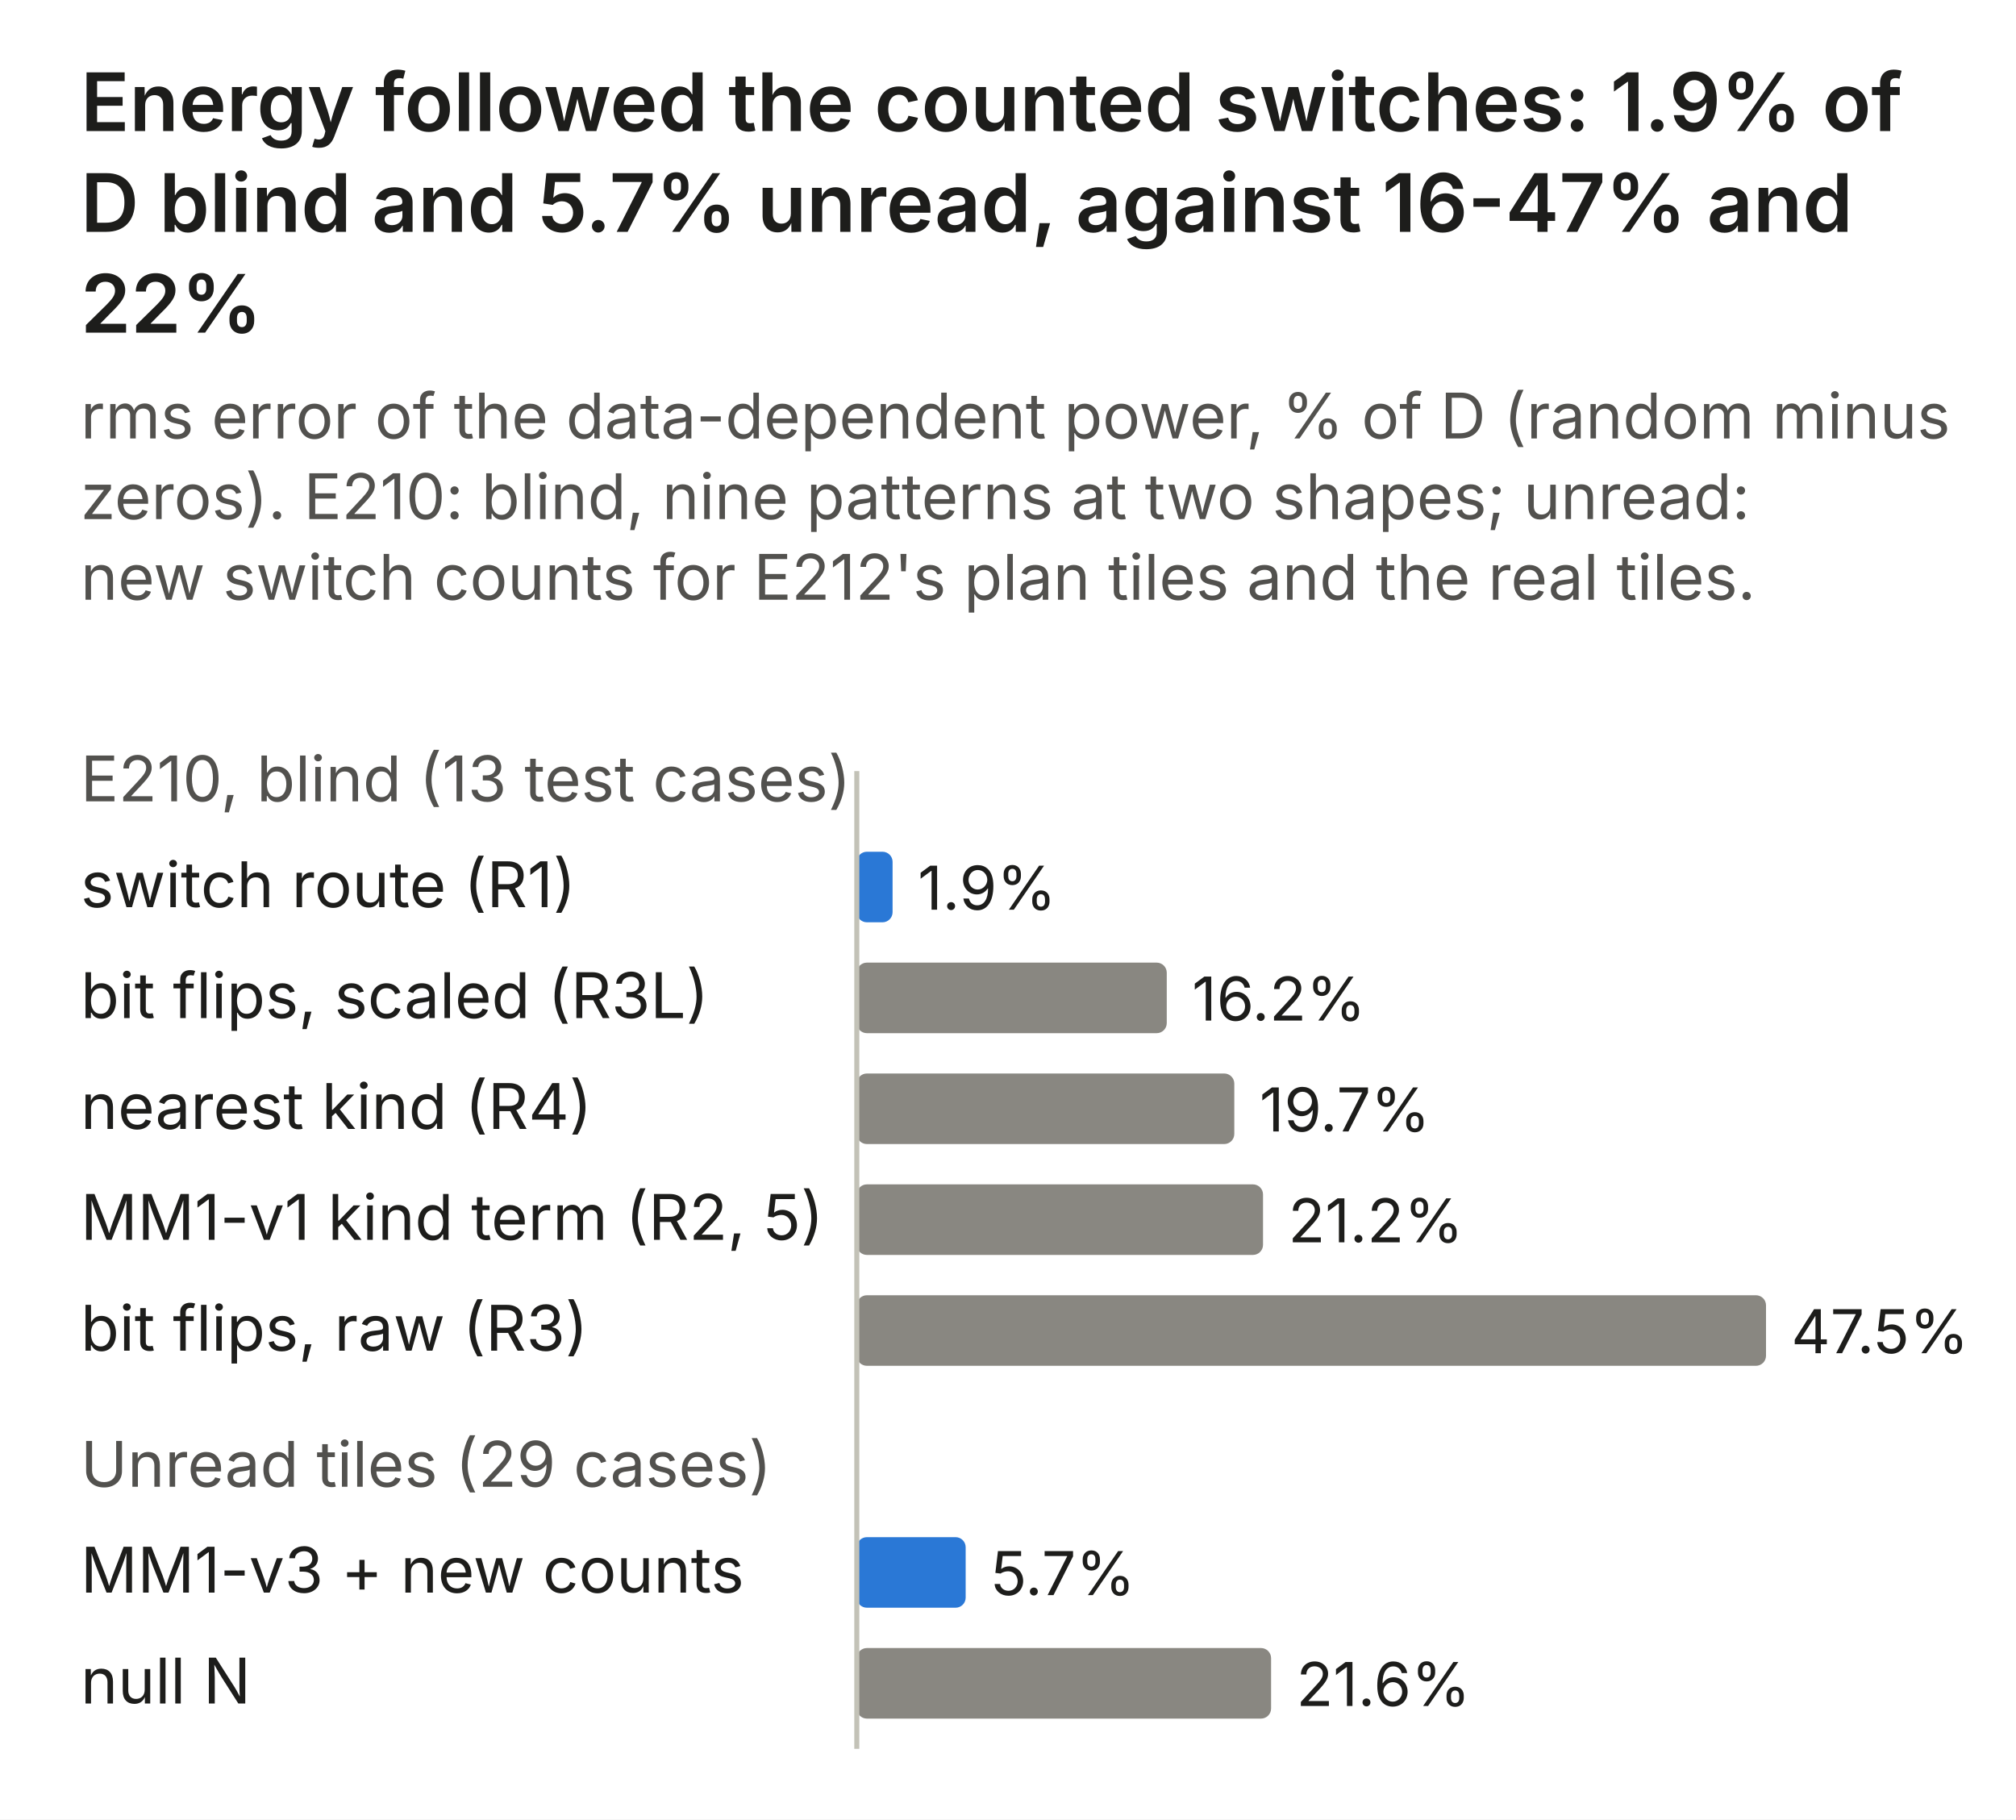
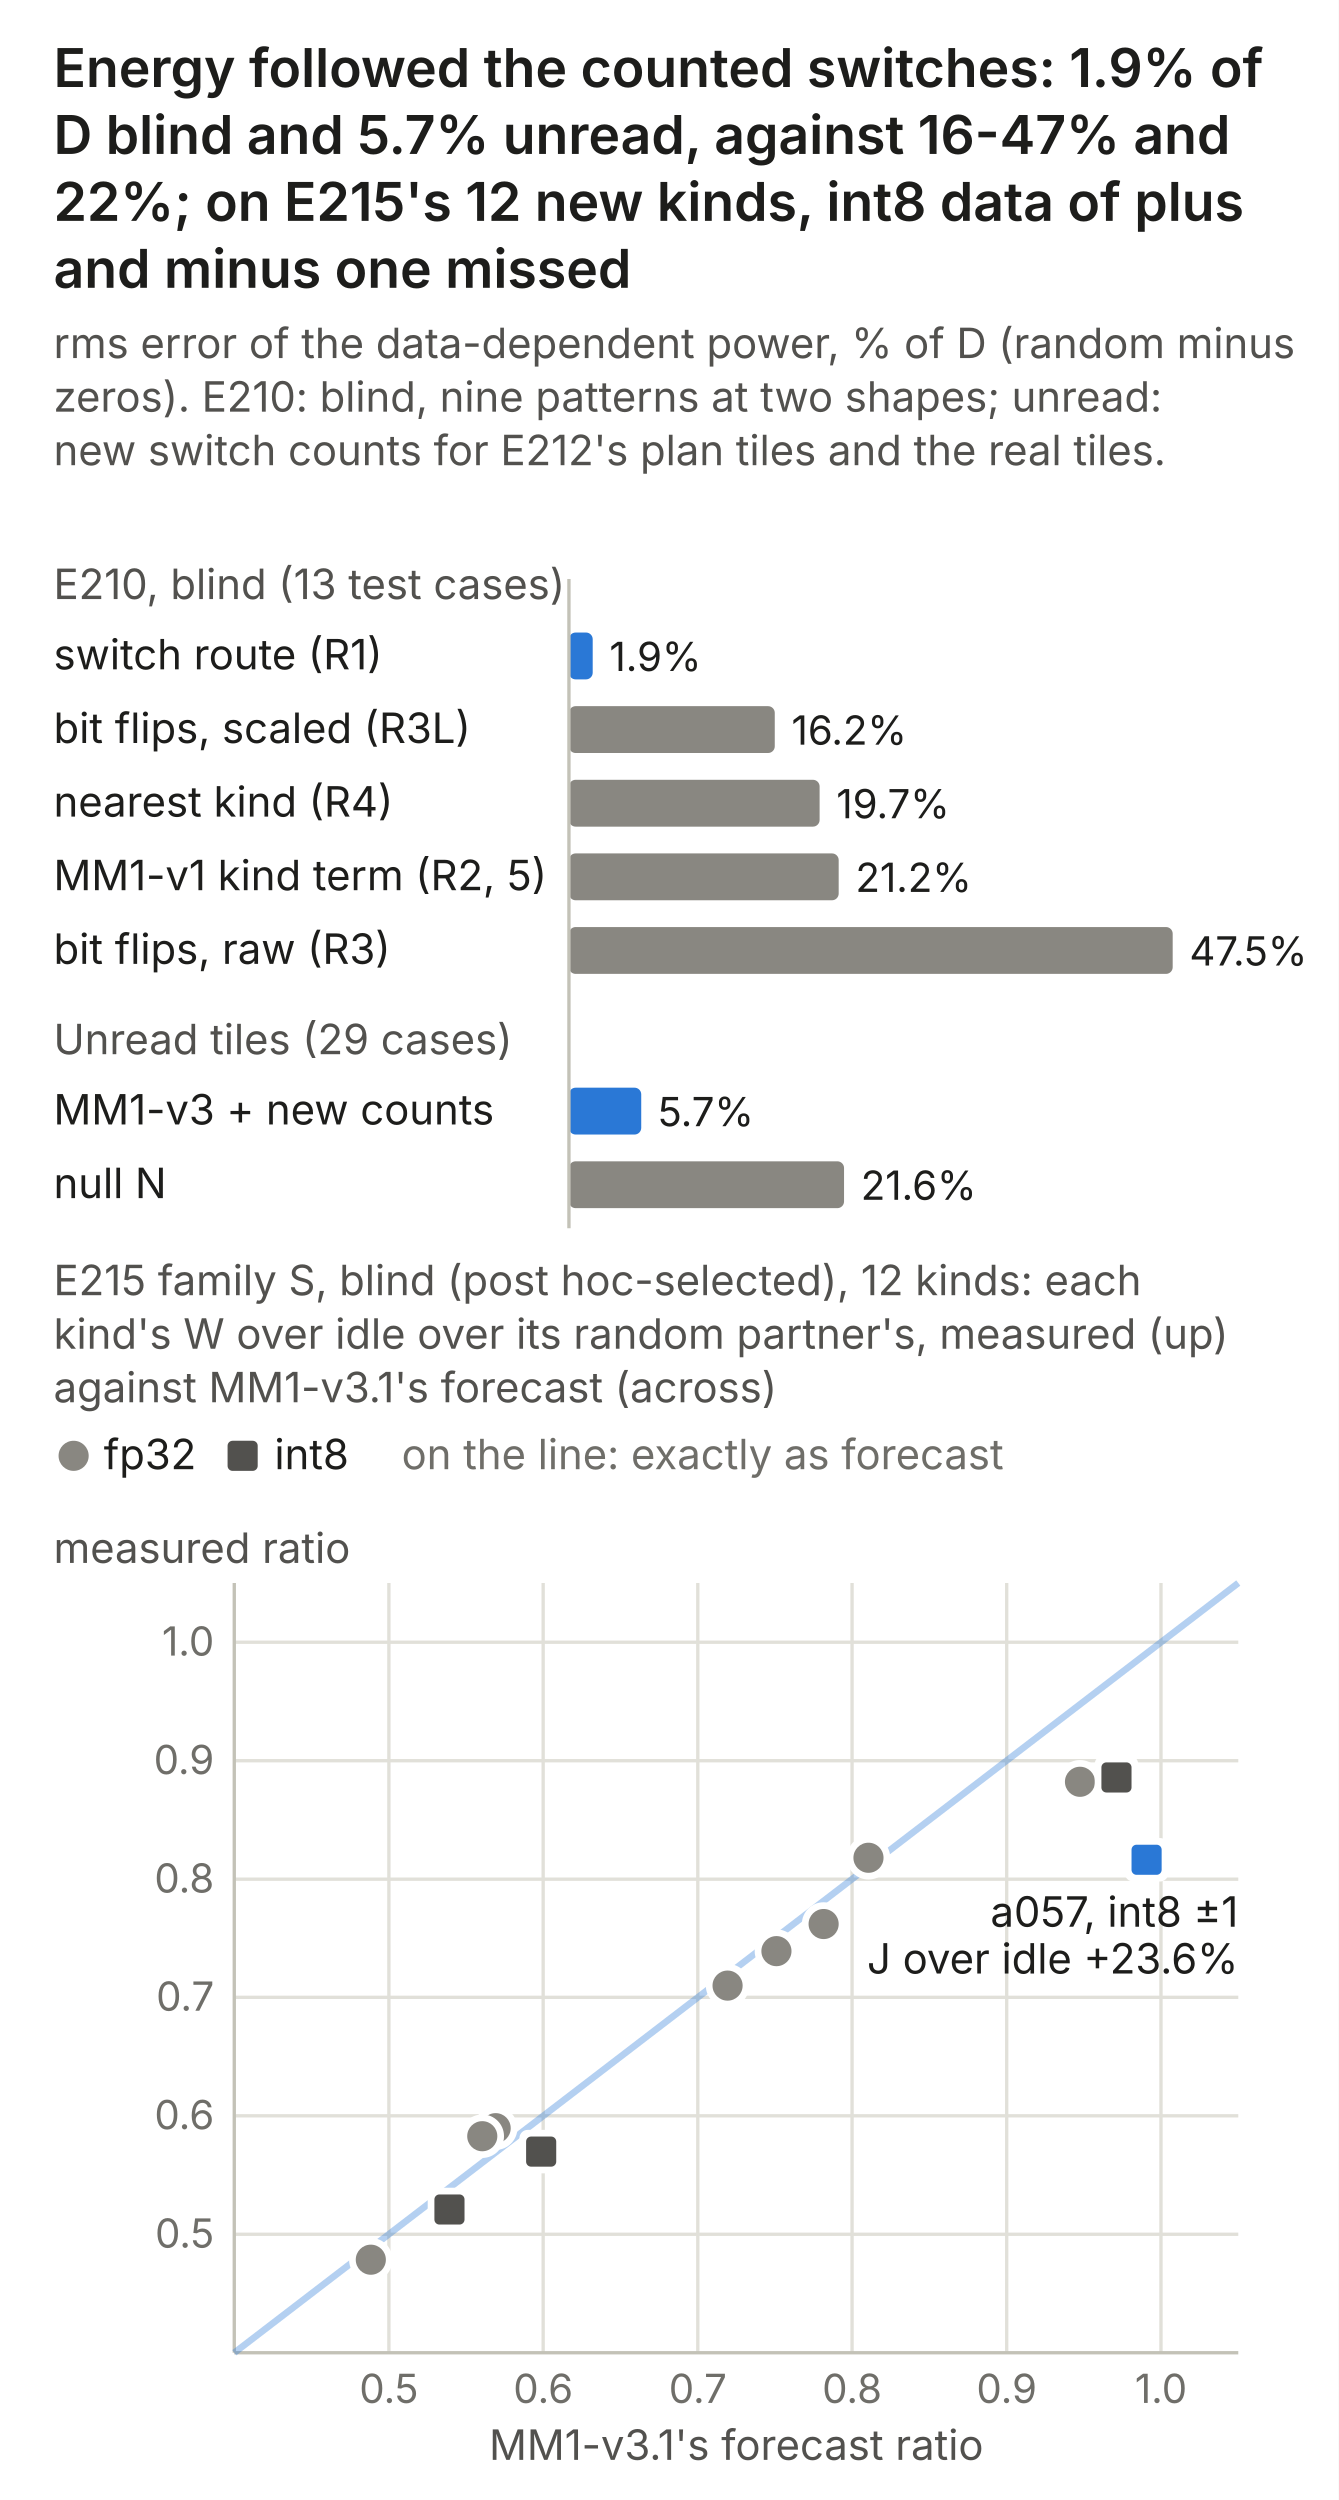
- <svg xmlns="http://www.w3.org/2000/svg" width="400" height="361" viewBox="0 0 400 361" role="img" aria-labelledby="t d" style="max-width:100%;height:auto">
+ <svg xmlns="http://www.w3.org/2000/svg" width="400" height="747" viewBox="0 0 400 747" role="img" aria-labelledby="t d" style="max-width:100%;height:auto">
  <style>
  .bg{fill:#ffffff} .ink{fill:#1d1d1b} .ink2{fill:#52514e} .muted{fill:#6f6e69}
  .grid{stroke:#e1e0d9;stroke-width:1} .base{stroke:#c3c2b7;stroke-width:1}
  .acc{fill:#2a78d6} .accs{stroke:#2a78d6;stroke-width:2} .gry{fill:#898781} .gry2{fill:#52514e} .hol{fill:#ffffff;stroke:#2a78d6;stroke-width:2}
  .holg{fill:#ffffff;stroke:#898781;stroke-width:2} .band{fill:#2a78d6;fill-opacity:0.10} .bandg{fill:#898781;fill-opacity:0.12}
  text{font-family:system-ui,-apple-system,"Segoe UI",sans-serif}
  .t1{font-size:16px;font-weight:600} .t2{font-size:13px} .t3{font-size:12.5px} .tn{font-size:12px;font-variant-numeric:tabular-nums}
  @media (prefers-color-scheme: dark){
    .bg{fill:#1a1a19} .ink{fill:#f0efec} .ink2{fill:#c3c2b7} .muted{fill:#a9a8a0}
    .grid{stroke:#2c2c2a} .base{stroke:#383835}
    .acc{fill:#3987e5} .accs{stroke:#3987e5} .gry{fill:#898781} .gry2{fill:#c3c2b7} .hol{fill:#1a1a19;stroke:#3987e5}
    .holg{fill:#1a1a19;stroke:#898781} .band{fill:#3987e5} .bandg{fill:#898781}
  }
</style>
-   <rect class="bg" x="0" y="0" width="400" height="361" />
+   <rect class="bg" x="0" y="0" width="400" height="747" />
  <text x="16.0" y="26.0" class="t1 ink" text-anchor="start">Energy followed the counted switches: 1.9% of</text>
  <text x="16.0" y="46.0" class="t1 ink" text-anchor="start">D blind and 5.7% unread, against 16-47% and</text>
-   <text x="16.0" y="66.0" class="t1 ink" text-anchor="start">22%</text>
-   <text x="16.0" y="87.0" class="t3 ink2" text-anchor="start">rms error of the data-dependent power, % of D (random minus</text>
-   <text x="16.0" y="103.0" class="t3 ink2" text-anchor="start">zeros). E210: blind, nine patterns at two shapes; unread:</text>
-   <text x="16.0" y="119.0" class="t3 ink2" text-anchor="start">new switch counts for E212's plan tiles and the real tiles.</text>
-   <text x="16.0" y="159.0" class="t3 ink2" text-anchor="start">E210, blind (13 test cases)</text>
-   <text x="16.0" y="180.0" class="t3 ink" text-anchor="start">switch route (R1)</text>
-   <rect class="acc" x="170" y="169" width="7.1" height="14" rx="2" />
-   <text x="182.1" y="180.5" class="tn ink" text-anchor="start">1.9%</text>
-   <text x="16.0" y="202.0" class="t3 ink" text-anchor="start">bit flips, scaled (R3L)</text>
-   <rect class="gry" x="170" y="191" width="61.5" height="14" rx="2" />
-   <text x="236.5" y="202.5" class="tn ink" text-anchor="start">16.2%</text>
-   <text x="16.0" y="224.0" class="t3 ink" text-anchor="start">nearest kind (R4)</text>
-   <rect class="gry" x="170" y="213" width="74.9" height="14" rx="2" />
-   <text x="249.9" y="224.5" class="tn ink" text-anchor="start">19.7%</text>
-   <text x="16.0" y="246.0" class="t3 ink" text-anchor="start">MM1-v1 kind term (R2, 5)</text>
-   <rect class="gry" x="170" y="235" width="80.6" height="14" rx="2" />
-   <text x="255.6" y="246.5" class="tn ink" text-anchor="start">21.2%</text>
-   <text x="16.0" y="268.0" class="t3 ink" text-anchor="start">bit flips, raw (R3)</text>
-   <rect class="gry" x="170" y="257" width="180.4" height="14" rx="2" />
-   <text x="355.4" y="268.5" class="tn ink" text-anchor="start">47.5%</text>
-   <text x="16.0" y="295.0" class="t3 ink2" text-anchor="start">Unread tiles (29 cases)</text>
-   <text x="16.0" y="316.0" class="t3 ink" text-anchor="start">MM1-v3 + new counts</text>
-   <rect class="acc" x="170" y="305" width="21.6" height="14" rx="2" />
-   <text x="196.6" y="316.5" class="tn ink" text-anchor="start">5.7%</text>
-   <text x="16.0" y="338.0" class="t3 ink" text-anchor="start">null N</text>
-   <rect class="gry" x="170" y="327" width="82.2" height="14" rx="2" />
-   <text x="257.2" y="338.5" class="tn ink" text-anchor="start">21.6%</text>
-   <line class="base" x1="170" x2="170" y1="153" y2="347" />
+   <text x="16.0" y="66.0" class="t1 ink" text-anchor="start">22%; on E215's 12 new kinds, int8 data of plus</text>
+   <text x="16.0" y="86.0" class="t1 ink" text-anchor="start">and minus one missed</text>
+   <text x="16.0" y="107.0" class="t3 ink2" text-anchor="start">rms error of the data-dependent power, % of D (random minus</text>
+   <text x="16.0" y="123.0" class="t3 ink2" text-anchor="start">zeros). E210: blind, nine patterns at two shapes; unread:</text>
+   <text x="16.0" y="139.0" class="t3 ink2" text-anchor="start">new switch counts for E212's plan tiles and the real tiles.</text>
+   <text x="16.0" y="179.0" class="t3 ink2" text-anchor="start">E210, blind (13 test cases)</text>
+   <text x="16.0" y="200.0" class="t3 ink" text-anchor="start">switch route (R1)</text>
+   <rect class="acc" x="170" y="189" width="7.1" height="14" rx="2" />
+   <text x="182.1" y="200.5" class="tn ink" text-anchor="start">1.9%</text>
+   <text x="16.0" y="222.0" class="t3 ink" text-anchor="start">bit flips, scaled (R3L)</text>
+   <rect class="gry" x="170" y="211" width="61.5" height="14" rx="2" />
+   <text x="236.5" y="222.5" class="tn ink" text-anchor="start">16.2%</text>
+   <text x="16.0" y="244.0" class="t3 ink" text-anchor="start">nearest kind (R4)</text>
+   <rect class="gry" x="170" y="233" width="74.9" height="14" rx="2" />
+   <text x="249.9" y="244.5" class="tn ink" text-anchor="start">19.7%</text>
+   <text x="16.0" y="266.0" class="t3 ink" text-anchor="start">MM1-v1 kind term (R2, 5)</text>
+   <rect class="gry" x="170" y="255" width="80.6" height="14" rx="2" />
+   <text x="255.6" y="266.5" class="tn ink" text-anchor="start">21.2%</text>
+   <text x="16.0" y="288.0" class="t3 ink" text-anchor="start">bit flips, raw (R3)</text>
+   <rect class="gry" x="170" y="277" width="180.4" height="14" rx="2" />
+   <text x="355.4" y="288.5" class="tn ink" text-anchor="start">47.5%</text>
+   <text x="16.0" y="315.0" class="t3 ink2" text-anchor="start">Unread tiles (29 cases)</text>
+   <text x="16.0" y="336.0" class="t3 ink" text-anchor="start">MM1-v3 + new counts</text>
+   <rect class="acc" x="170" y="325" width="21.6" height="14" rx="2" />
+   <text x="196.6" y="336.5" class="tn ink" text-anchor="start">5.7%</text>
+   <text x="16.0" y="358.0" class="t3 ink" text-anchor="start">null N</text>
+   <rect class="gry" x="170" y="347" width="82.2" height="14" rx="2" />
+   <text x="257.2" y="358.5" class="tn ink" text-anchor="start">21.6%</text>
+   <line class="base" x1="170" x2="170" y1="173" y2="367" />
+   <text x="16.0" y="387.0" class="t3 ink2" text-anchor="start">E215 family S, blind (post hoc-selected), 12 kinds: each</text>
+   <text x="16.0" y="403.0" class="t3 ink2" text-anchor="start">kind's W over idle over its random partner's, measured (up)</text>
+   <text x="16.0" y="419.0" class="t3 ink2" text-anchor="start">against MM1-v3.1's forecast (across)</text>
+   <circle class="gry" cx="22" cy="435.0" r="4.5" />
+   <text x="31.0" y="439.0" class="t3 ink" text-anchor="start">fp32</text>
+   <rect class="gry2" x="68" y="430.5" width="9" height="9" rx="1.5" />
+   <text x="82.0" y="439.0" class="t3 ink" text-anchor="start">int8</text>
+   <text x="120.0" y="439.0" class="t3 muted" text-anchor="start">on the line: exactly as forecast</text>
+   <line class="grid" x1="70" x2="370" y1="667.6" y2="667.6" />
+   <line class="grid" x1="116.2" x2="116.2" y1="473" y2="703" />
+   <text x="64.0" y="671.6" class="tn muted" text-anchor="end">0.5</text>
+   <text x="116.2" y="718.0" class="tn muted" text-anchor="middle">0.5</text>
+   <line class="grid" x1="70" x2="370" y1="632.2" y2="632.2" />
+   <line class="grid" x1="162.3" x2="162.3" y1="473" y2="703" />
+   <text x="64.0" y="636.2" class="tn muted" text-anchor="end">0.6</text>
+   <text x="162.3" y="718.0" class="tn muted" text-anchor="middle">0.6</text>
+   <line class="grid" x1="70" x2="370" y1="596.8" y2="596.8" />
+   <line class="grid" x1="208.5" x2="208.5" y1="473" y2="703" />
+   <text x="64.0" y="600.8" class="tn muted" text-anchor="end">0.7</text>
+   <text x="208.5" y="718.0" class="tn muted" text-anchor="middle">0.7</text>
+   <line class="grid" x1="70" x2="370" y1="561.5" y2="561.5" />
+   <line class="grid" x1="254.6" x2="254.6" y1="473" y2="703" />
+   <text x="64.0" y="565.5" class="tn muted" text-anchor="end">0.8</text>
+   <text x="254.6" y="718.0" class="tn muted" text-anchor="middle">0.8</text>
+   <line class="grid" x1="70" x2="370" y1="526.1" y2="526.1" />
+   <line class="grid" x1="300.8" x2="300.8" y1="473" y2="703" />
+   <text x="64.0" y="530.1" class="tn muted" text-anchor="end">0.9</text>
+   <text x="300.8" y="718.0" class="tn muted" text-anchor="middle">0.9</text>
+   <line class="grid" x1="70" x2="370" y1="490.7" y2="490.7" />
+   <line class="grid" x1="346.9" x2="346.9" y1="473" y2="703" />
+   <text x="64.0" y="494.7" class="tn muted" text-anchor="end">1.0</text>
+   <text x="346.9" y="718.0" class="tn muted" text-anchor="middle">1.0</text>
+   <line class="base" x1="70" x2="370" y1="703" y2="703" />
+   <line class="base" x1="70" x2="70" y1="473" y2="703" />
+   <line class="accs" x1="70.0" y1="703.0" x2="370.0" y2="473.0" stroke-opacity="0.35" />
+   <rect class="bg" x="155.2" y="636.4" width="13" height="13" rx="2.5" />
+   <rect class="gry2" x="157.2" y="638.4" width="9" height="9" rx="1.5" />
+   <rect class="bg" x="127.8" y="653.7" width="13" height="13" rx="2.5" />
+   <rect class="gry2" x="129.8" y="655.7" width="9" height="9" rx="1.5" />
+   <circle class="bg" cx="148.1" cy="635.9" r="6.5" />
+   <circle class="gry" cx="148.1" cy="635.9" r="4.5" />
+   <circle class="bg" cx="259.5" cy="555.1" r="6.5" />
+   <circle class="gry" cx="259.5" cy="555.1" r="4.5" />
+   <circle class="bg" cx="110.8" cy="675.2" r="6.5" />
+   <circle class="gry" cx="110.8" cy="675.2" r="4.5" />
+   <circle class="bg" cx="246.1" cy="574.9" r="6.5" />
+   <circle class="gry" cx="246.1" cy="574.9" r="4.5" />
+   <circle class="bg" cx="217.4" cy="593.3" r="6.5" />
+   <circle class="gry" cx="217.4" cy="593.3" r="4.5" />
+   <circle class="bg" cx="322.7" cy="532.4" r="6.5" />
+   <circle class="gry" cx="322.7" cy="532.4" r="4.5" />
+   <circle class="bg" cx="144.1" cy="638.3" r="6.5" />
+   <circle class="gry" cx="144.1" cy="638.3" r="4.5" />
+   <circle class="bg" cx="232.0" cy="583.0" r="6.5" />
+   <circle class="gry" cx="232.0" cy="583.0" r="4.5" />
+   <rect class="bg" x="327.1" y="524.6" width="13" height="13" rx="2.5" />
+   <rect class="gry2" x="329.1" y="526.6" width="9" height="9" rx="1.5" />
+   <rect class="bg" x="336.1" y="549.2" width="13" height="13" rx="2.5" />
+   <rect class="acc" x="338.1" y="551.2" width="9" height="9" rx="1.5" />
+   <text x="370.0" y="575.7" class="t3 ink" text-anchor="end">a057, int8 ±1</text>
+   <text x="370.0" y="589.7" class="t3 ink" text-anchor="end">J over idle +23.6%</text>
+   <text x="220.0" y="735.0" class="t3 ink2" text-anchor="middle">MM1-v3.1's forecast ratio</text>
+   <text x="16.0" y="467.0" class="t3 ink2" text-anchor="start">measured ratio</text>
</svg>
